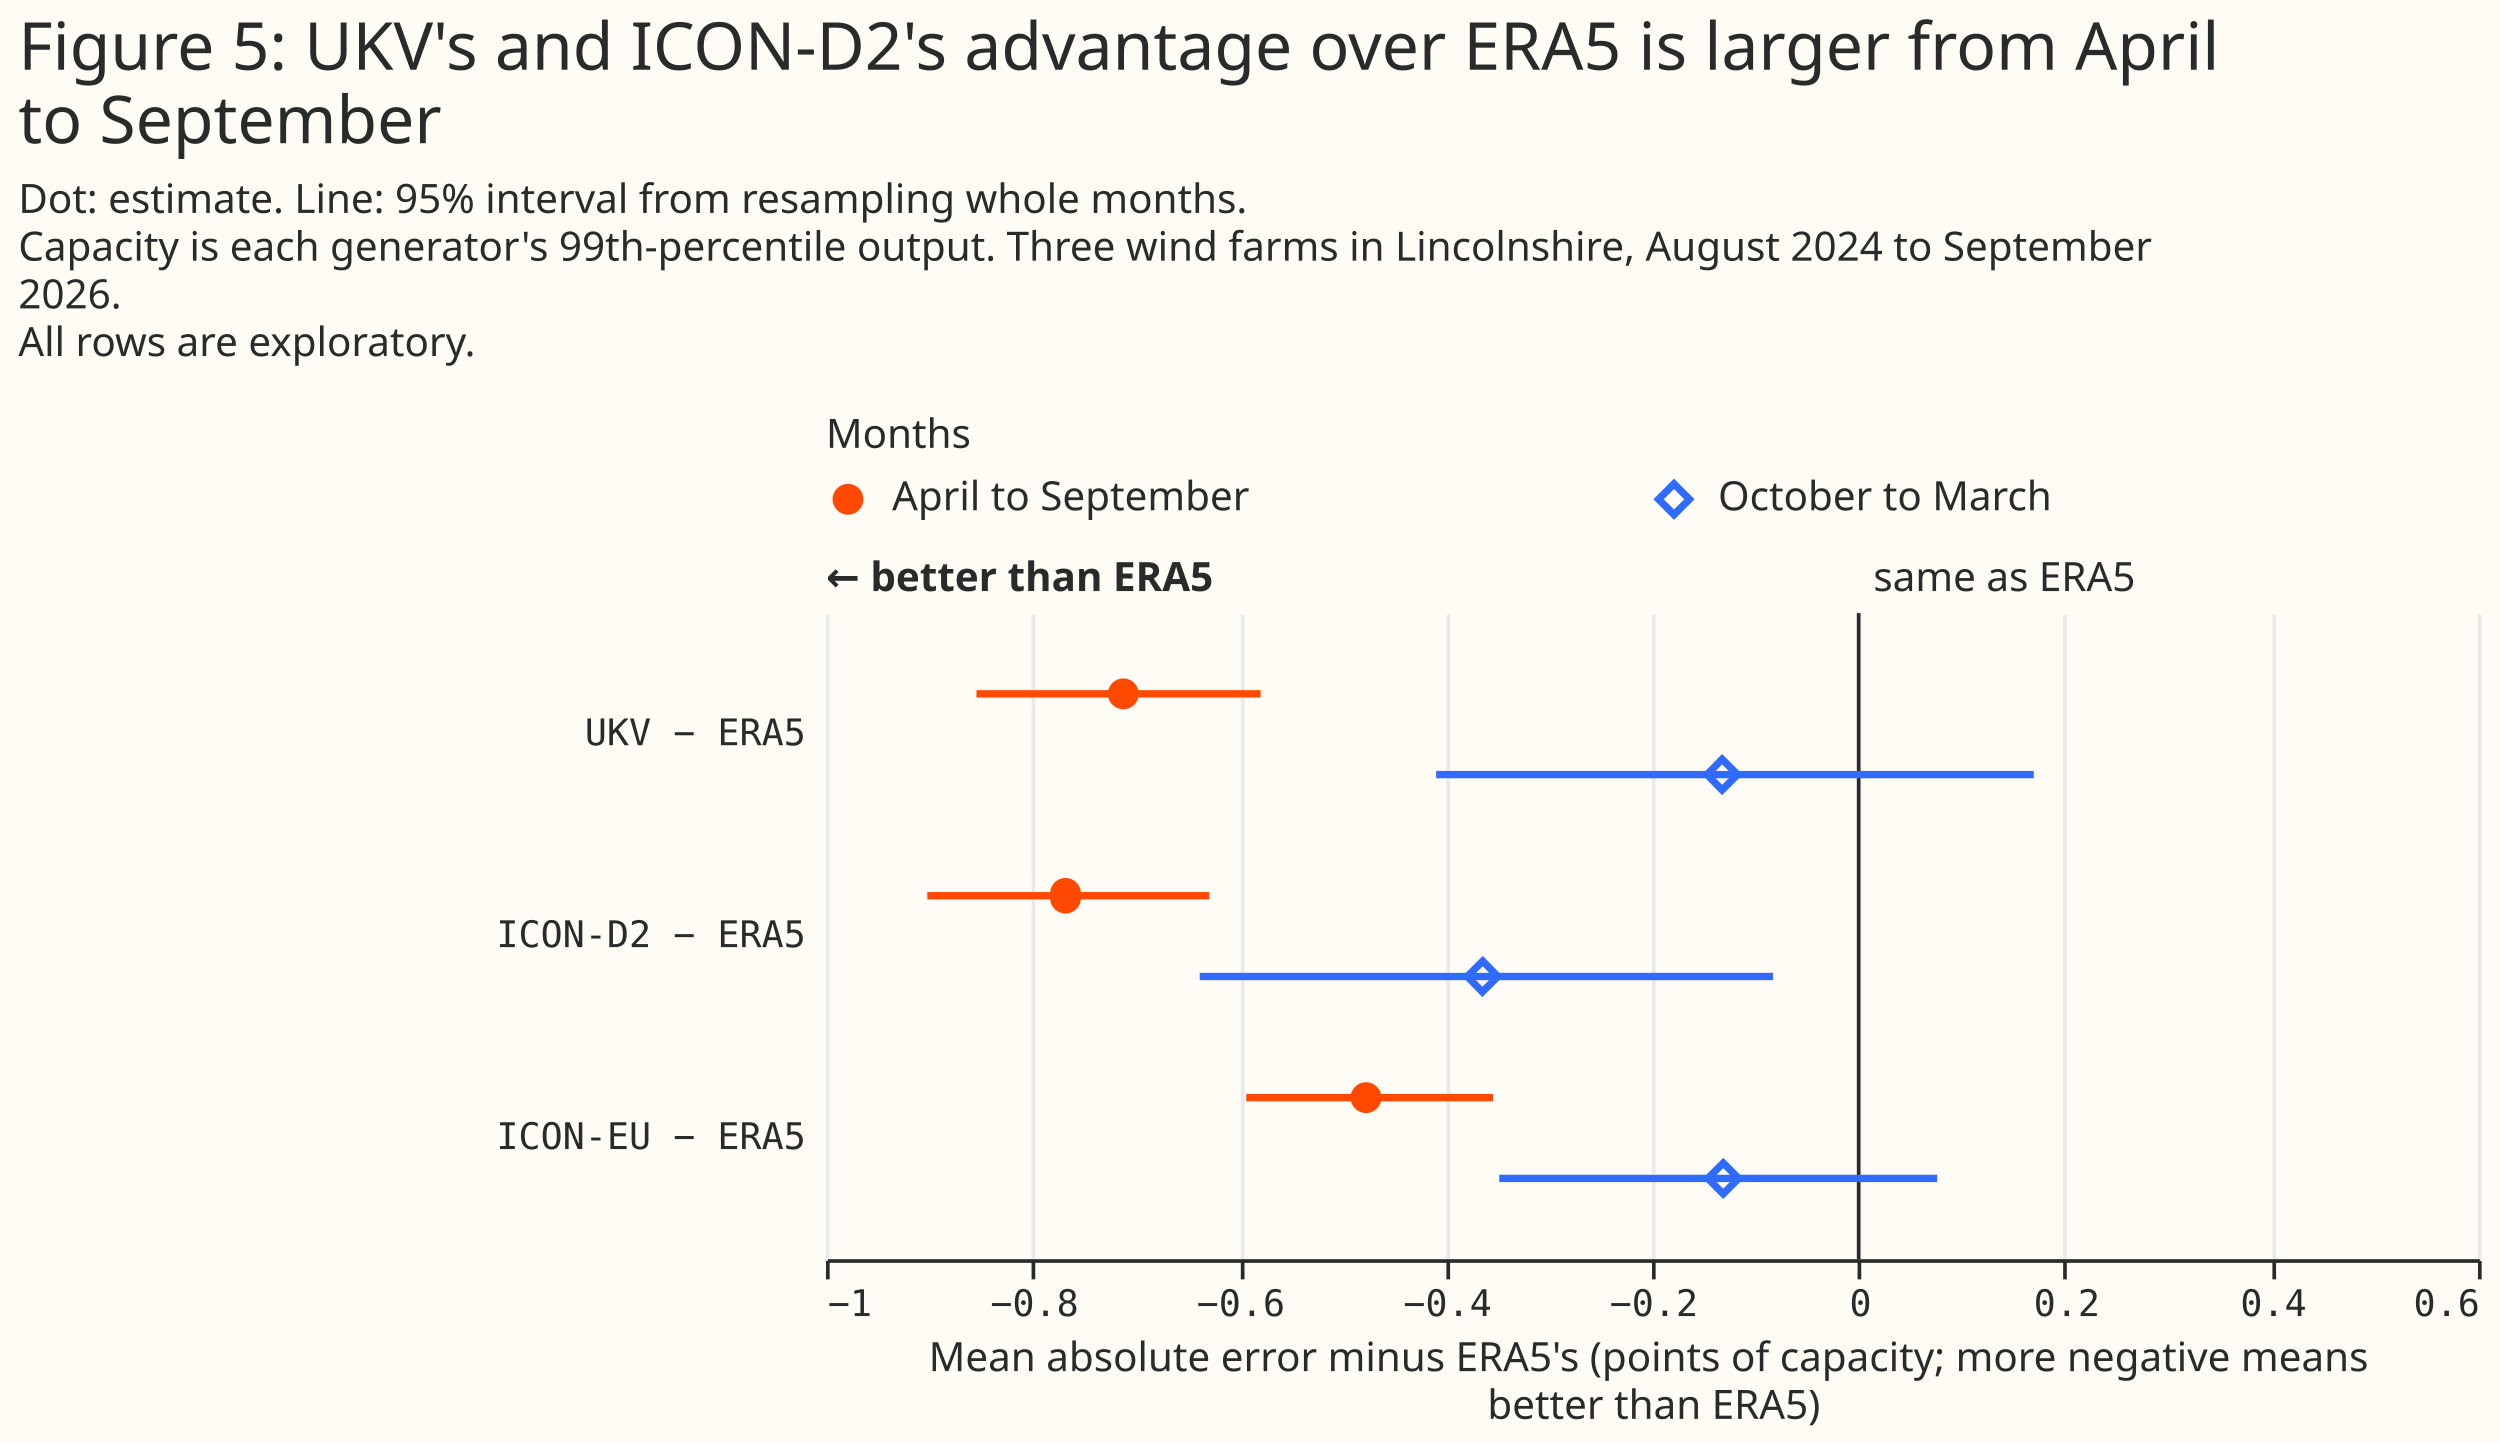
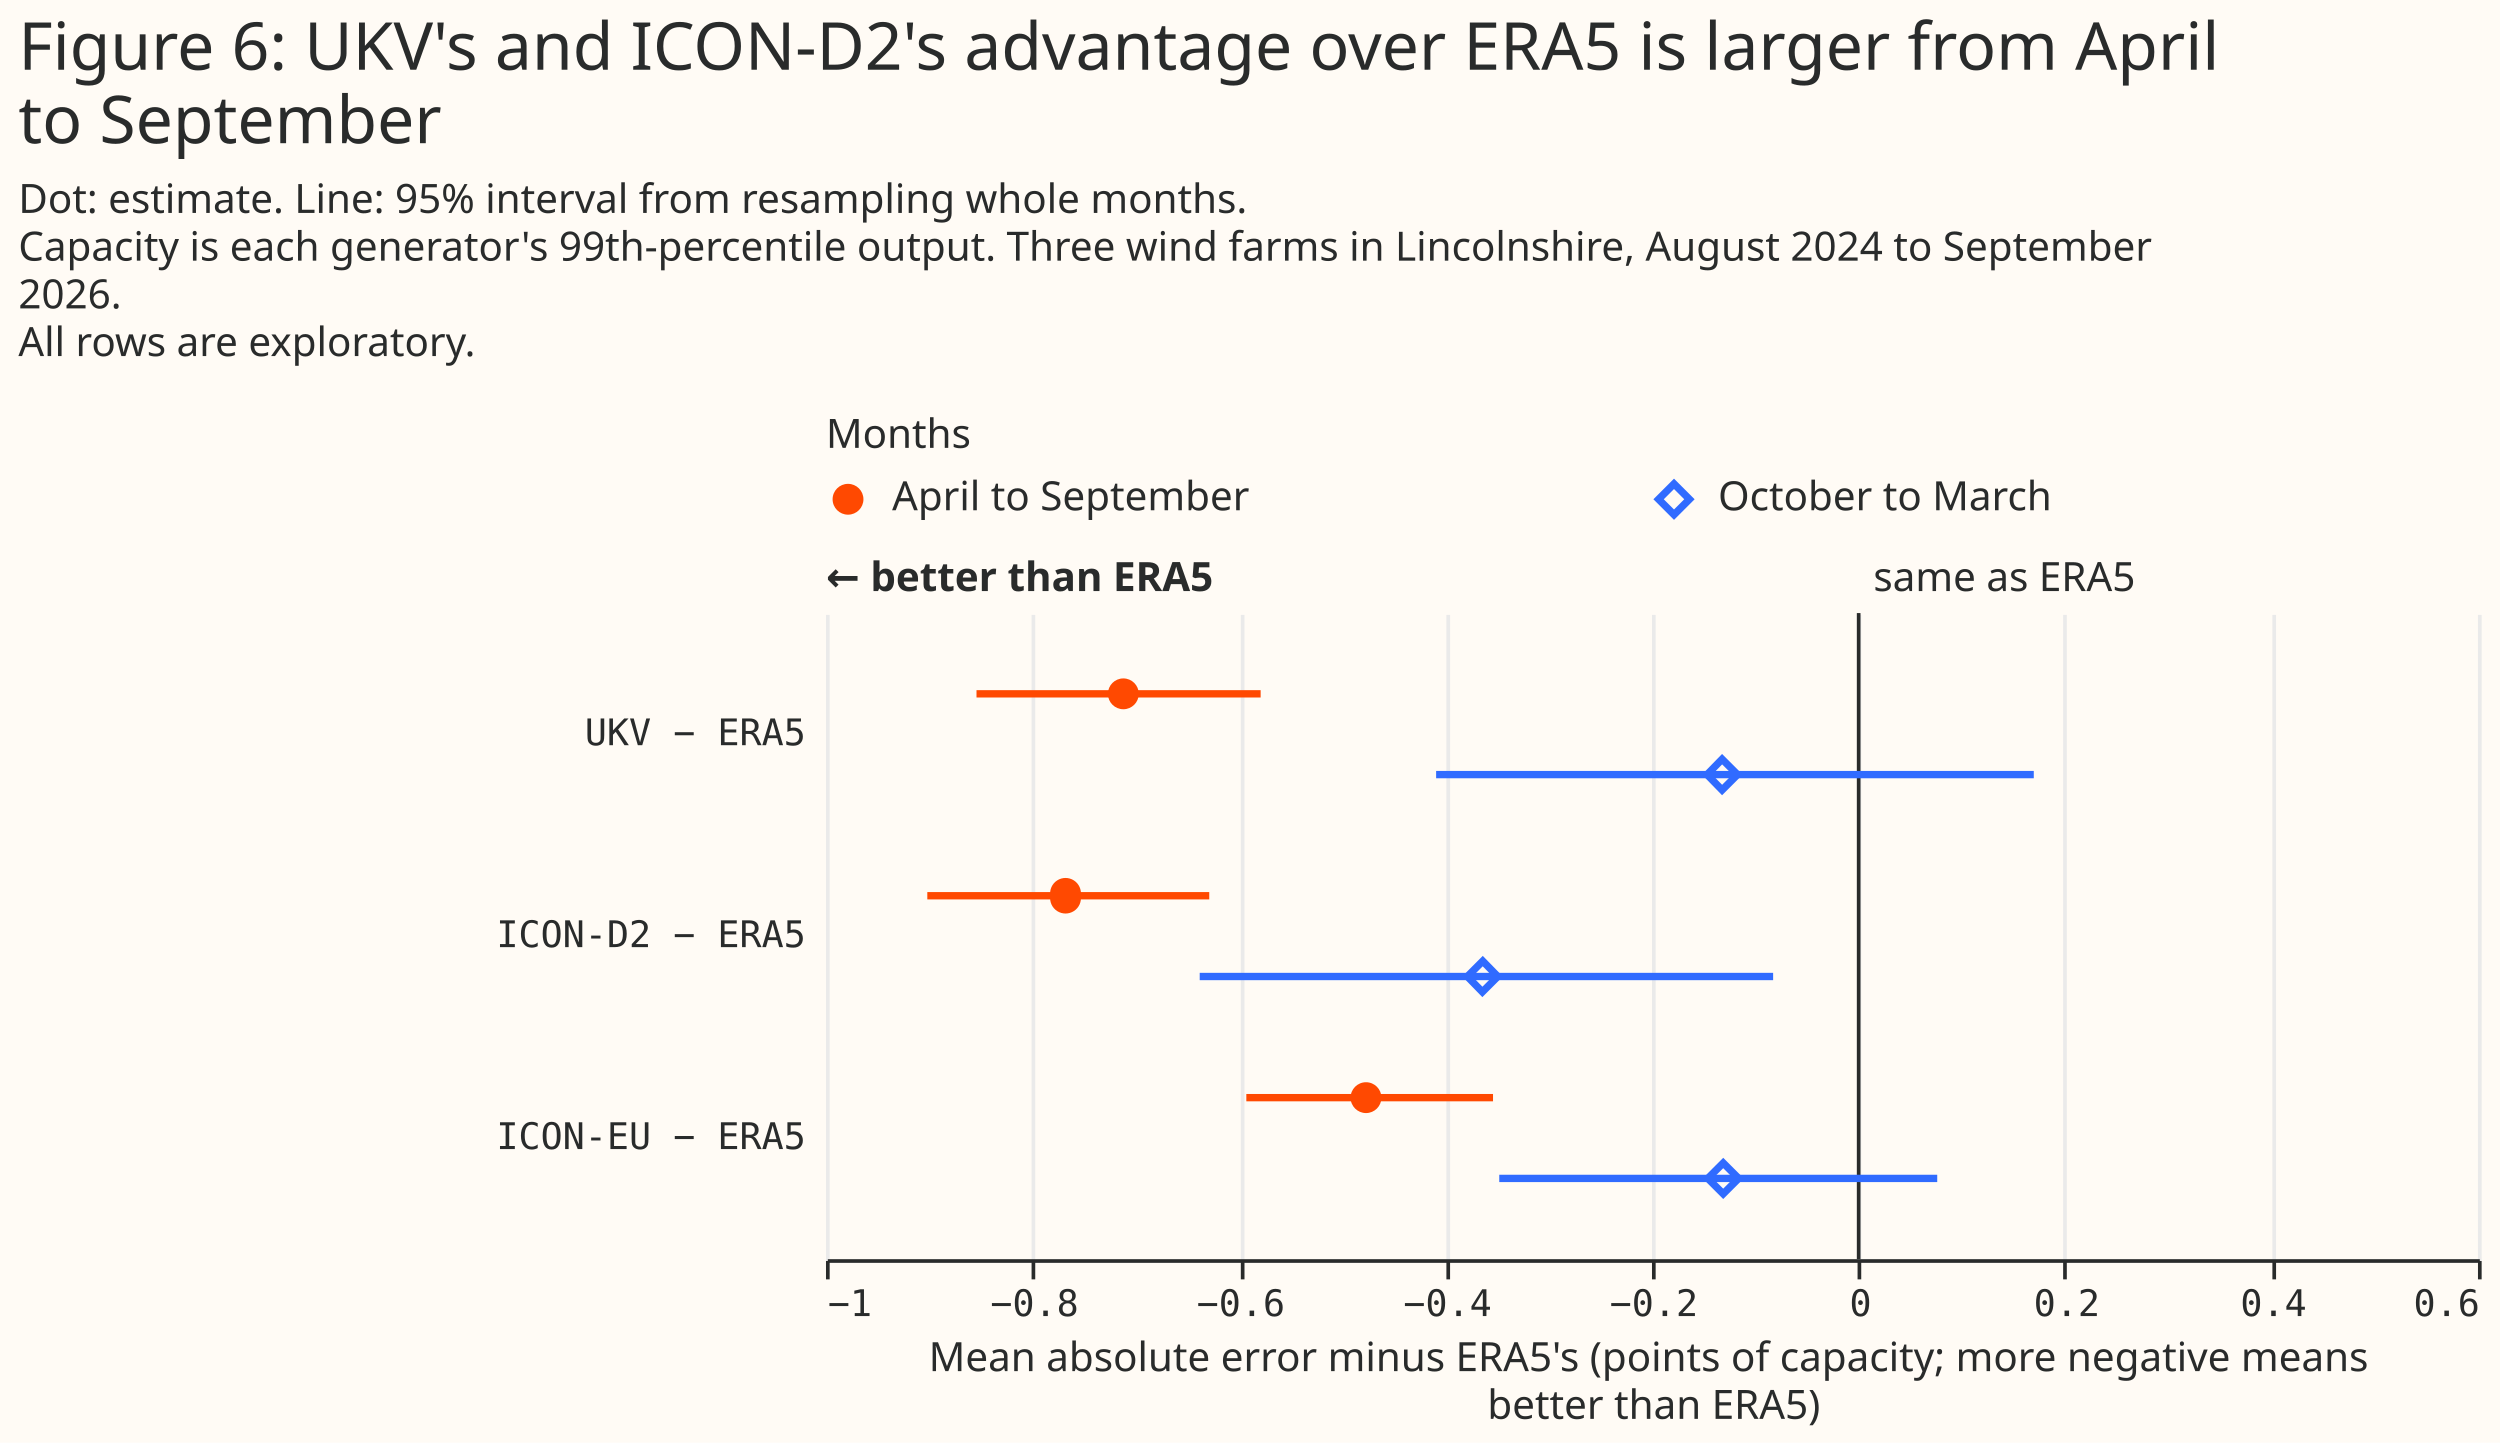
<svg xmlns="http://www.w3.org/2000/svg" width="681" height="393" class="marks" viewBox="0 0 681 393">
  <path fill="#fffbf5" d="M0 0h681v393H0z" />
  <g fill="none" stroke-miterlimit="10" aria-roledescription="group mark container" class="mark-group role-frame root">
    <path d="M225 128h450z" aria-hidden="true" class="background" />
    <g aria-roledescription="group mark container" class="mark-group role-scope concat_0_group">
      <g aria-roledescription="group mark container" class="mark-group role-scope concat_0_concat_0_group">
        <path fill="#fffbf5" d="M225 128h450v16H225Z" aria-hidden="true" class="background" />
        <g aria-roledescription="symbol mark container" class="mark-symbol role-mark concat_0_concat_0_layer_0_marks">
          <path fill="#ff4901" d="M235.2 136a4.2 4.2 0 1 1-8.4 0 4.2 4.2 0 1 1 8.4 0" aria-label="x: 6; colour: #FF4901; shape: circle" aria-roledescription="point" />
        </g>
        <g aria-roledescription="symbol mark container" class="mark-symbol role-mark concat_0_concat_0_layer_1_marks">
          <path stroke="#306bff" stroke-width="2" d="m451.8 136 4.2-4.2 4.2 4.2-4.2 4.2Z" aria-label="x: 231; colour: #306BFF; shape: diamond" aria-roledescription="point" />
        </g>
        <g fill="#292b2b" aria-roledescription="text mark container" class="mark-text role-mark concat_0_concat_0_layer_2_marks" font-family="Matter XH, DM Sans, sans-serif" font-size="11">
          <text aria-label="x: 6; label: April to September" aria-roledescription="text mark" transform="translate(243 139)">April to September</text>
          <text aria-label="x: 231; label: October to March" aria-roledescription="text mark" transform="translate(468 139)">October to March</text>
        </g>
        <g class="mark-group role-title">
          <text fill="#292b2b" aria-label="Title text 'Months'" aria-roledescription="title" class="mark-text role-title-text" font-family="Matter XH, DM Sans, sans-serif" font-size="11" pointer-events="none" transform="translate(225 122)">Months</text>
        </g>
      </g>
      <g aria-roledescription="group mark container" class="mark-group role-scope concat_0_concat_1_group">
        <path fill="#fffbf5" d="M225 167h450v176H225Z" aria-hidden="true" class="background" />
        <g aria-hidden="true" class="mark-group role-axis">
          <path stroke="#eaeaea" d="M225.5 343.5v-176m56 176v-176m57 176v-176m56 176v-176m56 176v-176m56 176v-176m56 176v-176m57 176v-176m56 176v-176" class="mark-rule role-axis-grid" pointer-events="none" />
        </g>
        <g aria-label="X-axis titled 'Mean absolute error minus ERA5's (points of capacity; more negative means better than ERA5)' for a linear scale with values from −1 to 0.6" aria-roledescription="axis" class="mark-group role-axis" pointer-events="none">
          <path stroke="#292b2b" d="M225.5 343.5v5m56-5v5m57-5v5m56-5v5m56-5v5m56-5v5m56-5v5m57-5v5m56-5v5" class="mark-rule role-axis-tick" />
          <g fill="#292b2b" class="mark-text role-axis-label" font-family="Matter Semi Mono, Roboto Mono, monospace" font-size="10">
            <text transform="translate(225.5 358.5)">−1</text>
            <text text-anchor="middle" transform="translate(281.8 358.5)">−0.8</text>
            <text text-anchor="middle" transform="translate(338 358.5)">−0.6</text>
            <text text-anchor="middle" transform="translate(394.3 358.5)">−0.4</text>
            <text text-anchor="middle" transform="translate(450.5 358.5)">−0.2</text>
            <text text-anchor="middle" transform="translate(506.8 358.5)">0</text>
            <text text-anchor="middle" transform="translate(563 358.5)">0.2</text>
            <text text-anchor="middle" transform="translate(619.3 358.5)">0.4</text>
            <text text-anchor="end" transform="translate(675.5 358.5)">0.6</text>
          </g>
          <path stroke="#292b2b" d="M225.5 343.5h450" class="mark-rule role-axis-domain" />
          <text fill="#292b2b" class="mark-text role-axis-title" font-family="Matter XH, DM Sans, sans-serif" font-size="11" text-anchor="middle" transform="translate(450.5 373.5)">
            <tspan>Mean absolute error minus ERA5's (points of capacity; more negative means</tspan>
            <tspan x="0" dy="13">better than ERA5)</tspan>
          </text>
        </g>
        <g aria-label="Y-axis for a discrete scale with 3 values: UKV − ERA5, ICON-D2 − ERA5, ICON-EU − ERA5" aria-roledescription="axis" class="mark-group role-axis">
          <g fill="#292b2b" class="mark-text role-axis-label" font-family="Matter Semi Mono, Roboto Mono, monospace" font-size="10" pointer-events="none" text-anchor="end">
            <text transform="translate(219.5 203)">UKV − ERA5</text>
            <text transform="translate(219.5 258)">ICON-D2 − ERA5</text>
            <text transform="translate(219.5 313)">ICON-EU − ERA5</text>
          </g>
        </g>
        <g aria-roledescription="rule mark container" class="mark-rule role-mark concat_0_concat_1_layer_0_marks">
          <path stroke="#292b2b" d="M506.3 167v176" aria-label="x: 0" aria-roledescription="rule mark" />
        </g>
        <g aria-roledescription="text mark container" class="mark-text role-mark concat_0_concat_1_layer_1_marks">
          <text fill="#292b2b" aria-label="x: 0" aria-roledescription="text mark" font-family="Matter XH, DM Sans, sans-serif" font-size="11" transform="translate(510.3 161)">same as ERA5</text>
        </g>
        <g aria-roledescription="text mark container" class="mark-text role-mark concat_0_concat_1_layer_2_marks">
          <text fill="#292b2b" aria-label="x: −1" aria-roledescription="text mark" font-family="Matter XH, DM Sans, sans-serif" font-size="11" font-weight="bold" transform="translate(225 161)">← better than ERA5</text>
        </g>
        <g stroke-width="2" aria-hidden="true" class="mark-rule role-mark concat_0_concat_1_layer_3_marks" clip-path="url(#a)" transform="translate(225 167)">
          <path stroke="#ff4901" d="M41 22h77.4" />
          <path stroke="#306bff" d="M166.2 44H329" />
          <path stroke="#ff4901" d="M27.6 77h76.8" />
          <path stroke="#306bff" d="M101.8 99H258" />
          <path stroke="#ff4901" d="M114.5 132h67.2" />
          <path stroke="#306bff" d="M183.4 154h119.3" />
        </g>
        <g fill="#ff4901" aria-roledescription="symbol mark container" class="mark-symbol role-mark concat_0_concat_1_layer_4_marks" clip-path="url(#b)" transform="translate(225 167)">
          <path d="M85.2 22a4.2 4.2 0 1 1-8.4 0 4.2 4.2 0 1 1 8.4 0" aria-label="Mean absolute error minus ERA5's (points of capacity; more negative means, better than ERA5): −0.71; label: UKV − ERA5; condition: April to September; shade: April to September; Row: UKV − ERA5; Estimate: −0.712; Lower 95%: −0.854; Upper 95%: −0.579" aria-roledescription="point" />
          <path d="M69.4 77a4.2 4.2 0 1 1-8.3 0 4.2 4.2 0 1 1 8.3 0" aria-label="Mean absolute error minus ERA5's (points of capacity; more negative means, better than ERA5): −0.77; label: ICON-D2 − ERA5; condition: April to September; shade: April to September; Row: ICON-D2 − ERA5; Estimate: −0.768; Lower 95%: −0.902; Upper 95%: −0.629" aria-roledescription="point" />
          <path d="M151.3 132a4.2 4.2 0 1 1-8.4 0 4.2 4.2 0 1 1 8.4 0" aria-label="Mean absolute error minus ERA5's (points of capacity; more negative means, better than ERA5): −0.48; label: ICON-EU − ERA5; condition: April to September; shade: April to September; Row: ICON-EU − ERA5; Estimate: −0.477; Lower 95%: −0.593; Upper 95%: −0.354" aria-roledescription="point" />
        </g>
        <g stroke="#306bff" stroke-width="2" aria-roledescription="symbol mark container" class="mark-symbol role-mark concat_0_concat_1_layer_5_marks" clip-path="url(#c)" transform="translate(225 167)">
          <path d="m240 44 4.1-4.2 4.2 4.2-4.2 4.2Z" aria-label="Mean absolute error minus ERA5's (points of capacity; more negative means, better than ERA5): −0.13; label: UKV − ERA5; condition: October to March; shade: October to March; Row: UKV − ERA5; Estimate: −0.132; Lower 95%: −0.409; Upper 95%: 0.17" aria-roledescription="point" />
          <path d="m174.7 99 4.2-4.2L183 99l-4.2 4.2Z" aria-label="Mean absolute error minus ERA5's (points of capacity; more negative means, better than ERA5): −0.36; label: ICON-D2 − ERA5; condition: October to March; shade: October to March; Row: ICON-D2 − ERA5; Estimate: −0.364; Lower 95%: −0.638; Upper 95%: −0.083" aria-roledescription="point" />
          <path d="m240.2 154 4.2-4.2 4.2 4.2-4.2 4.2Z" aria-label="Mean absolute error minus ERA5's (points of capacity; more negative means, better than ERA5): −0.13; label: ICON-EU − ERA5; condition: October to March; shade: October to March; Row: ICON-EU − ERA5; Estimate: −0.131; Lower 95%: −0.348; Upper 95%: 0.076" aria-roledescription="point" />
        </g>
      </g>
    </g>
    <g fill="#292b2b" class="mark-group role-title" font-family="Matter XH, DM Sans, sans-serif" pointer-events="none">
-       <text aria-label="Title text 'Figure 5: UKV's and ICON-D2's advantage over ERA5 is larger from April to September'" aria-roledescription="title" class="mark-text role-title-text" font-size="18" transform="translate(5 19)">
-         <tspan>Figure 5: UKV's and ICON-D2's advantage over ERA5 is larger from April</tspan>
+       <text aria-label="Title text 'Figure 6: UKV's and ICON-D2's advantage over ERA5 is larger from April to September'" aria-roledescription="title" class="mark-text role-title-text" font-size="18" transform="translate(5 19)">
+         <tspan>Figure 6: UKV's and ICON-D2's advantage over ERA5 is larger from April</tspan>
        <tspan x="0" dy="20">to September</tspan>
      </text>
      <text aria-label="Subtitle text 'Dot: estimate. Line: 95% interval from resampling whole months. Capacity is each generator's 99th-percentile output. Three wind farms in Lincolnshire, August 2024 to September 2026. All rows are exploratory.'" aria-roledescription="subtitle" class="mark-text role-title-subtitle" font-size="11" transform="translate(5 58)">
        <tspan>Dot: estimate. Line: 95% interval from resampling whole months.</tspan>
        <tspan x="0" dy="13">Capacity is each generator's 99th-percentile output. Three wind farms in Lincolnshire, August 2024 to September</tspan>
        <tspan x="0" dy="13">2026.</tspan>
        <tspan x="0" dy="13">All rows are exploratory.</tspan>
      </text>
    </g>
  </g>
  <defs>
    <clipPath id="a">
      <path d="M0 0h450v176H0z" />
    </clipPath>
    <clipPath id="b">
      <path d="M0 0h450v176H0z" />
    </clipPath>
    <clipPath id="c">
      <path d="M0 0h450v176H0z" />
    </clipPath>
  </defs>
</svg>
